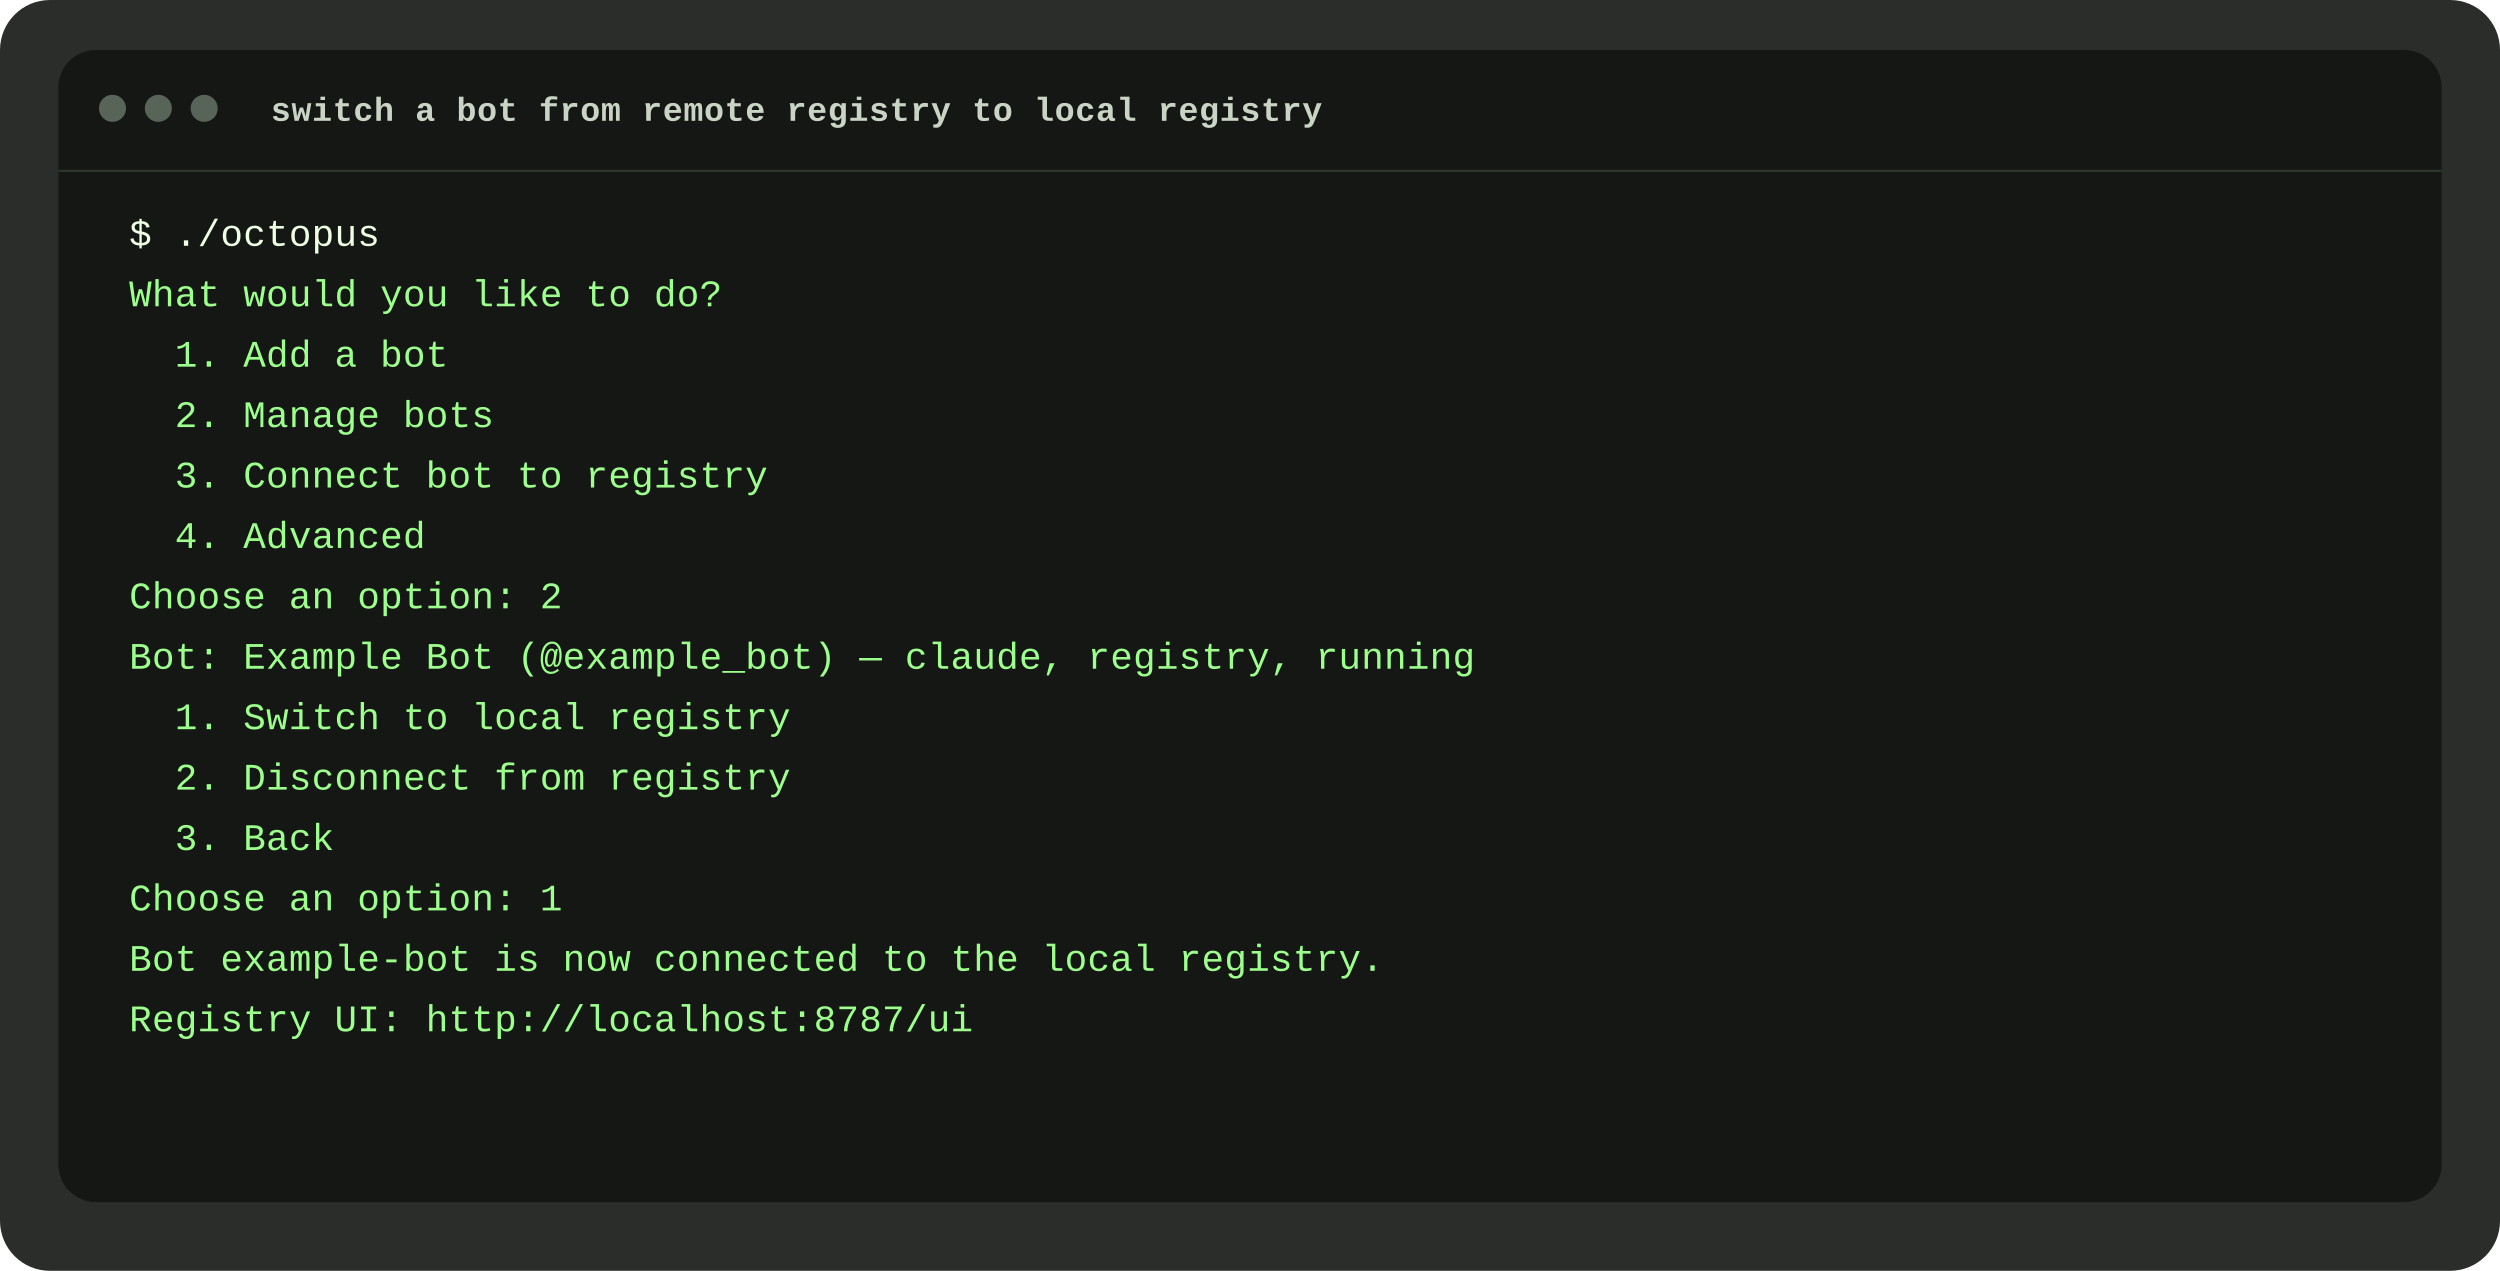
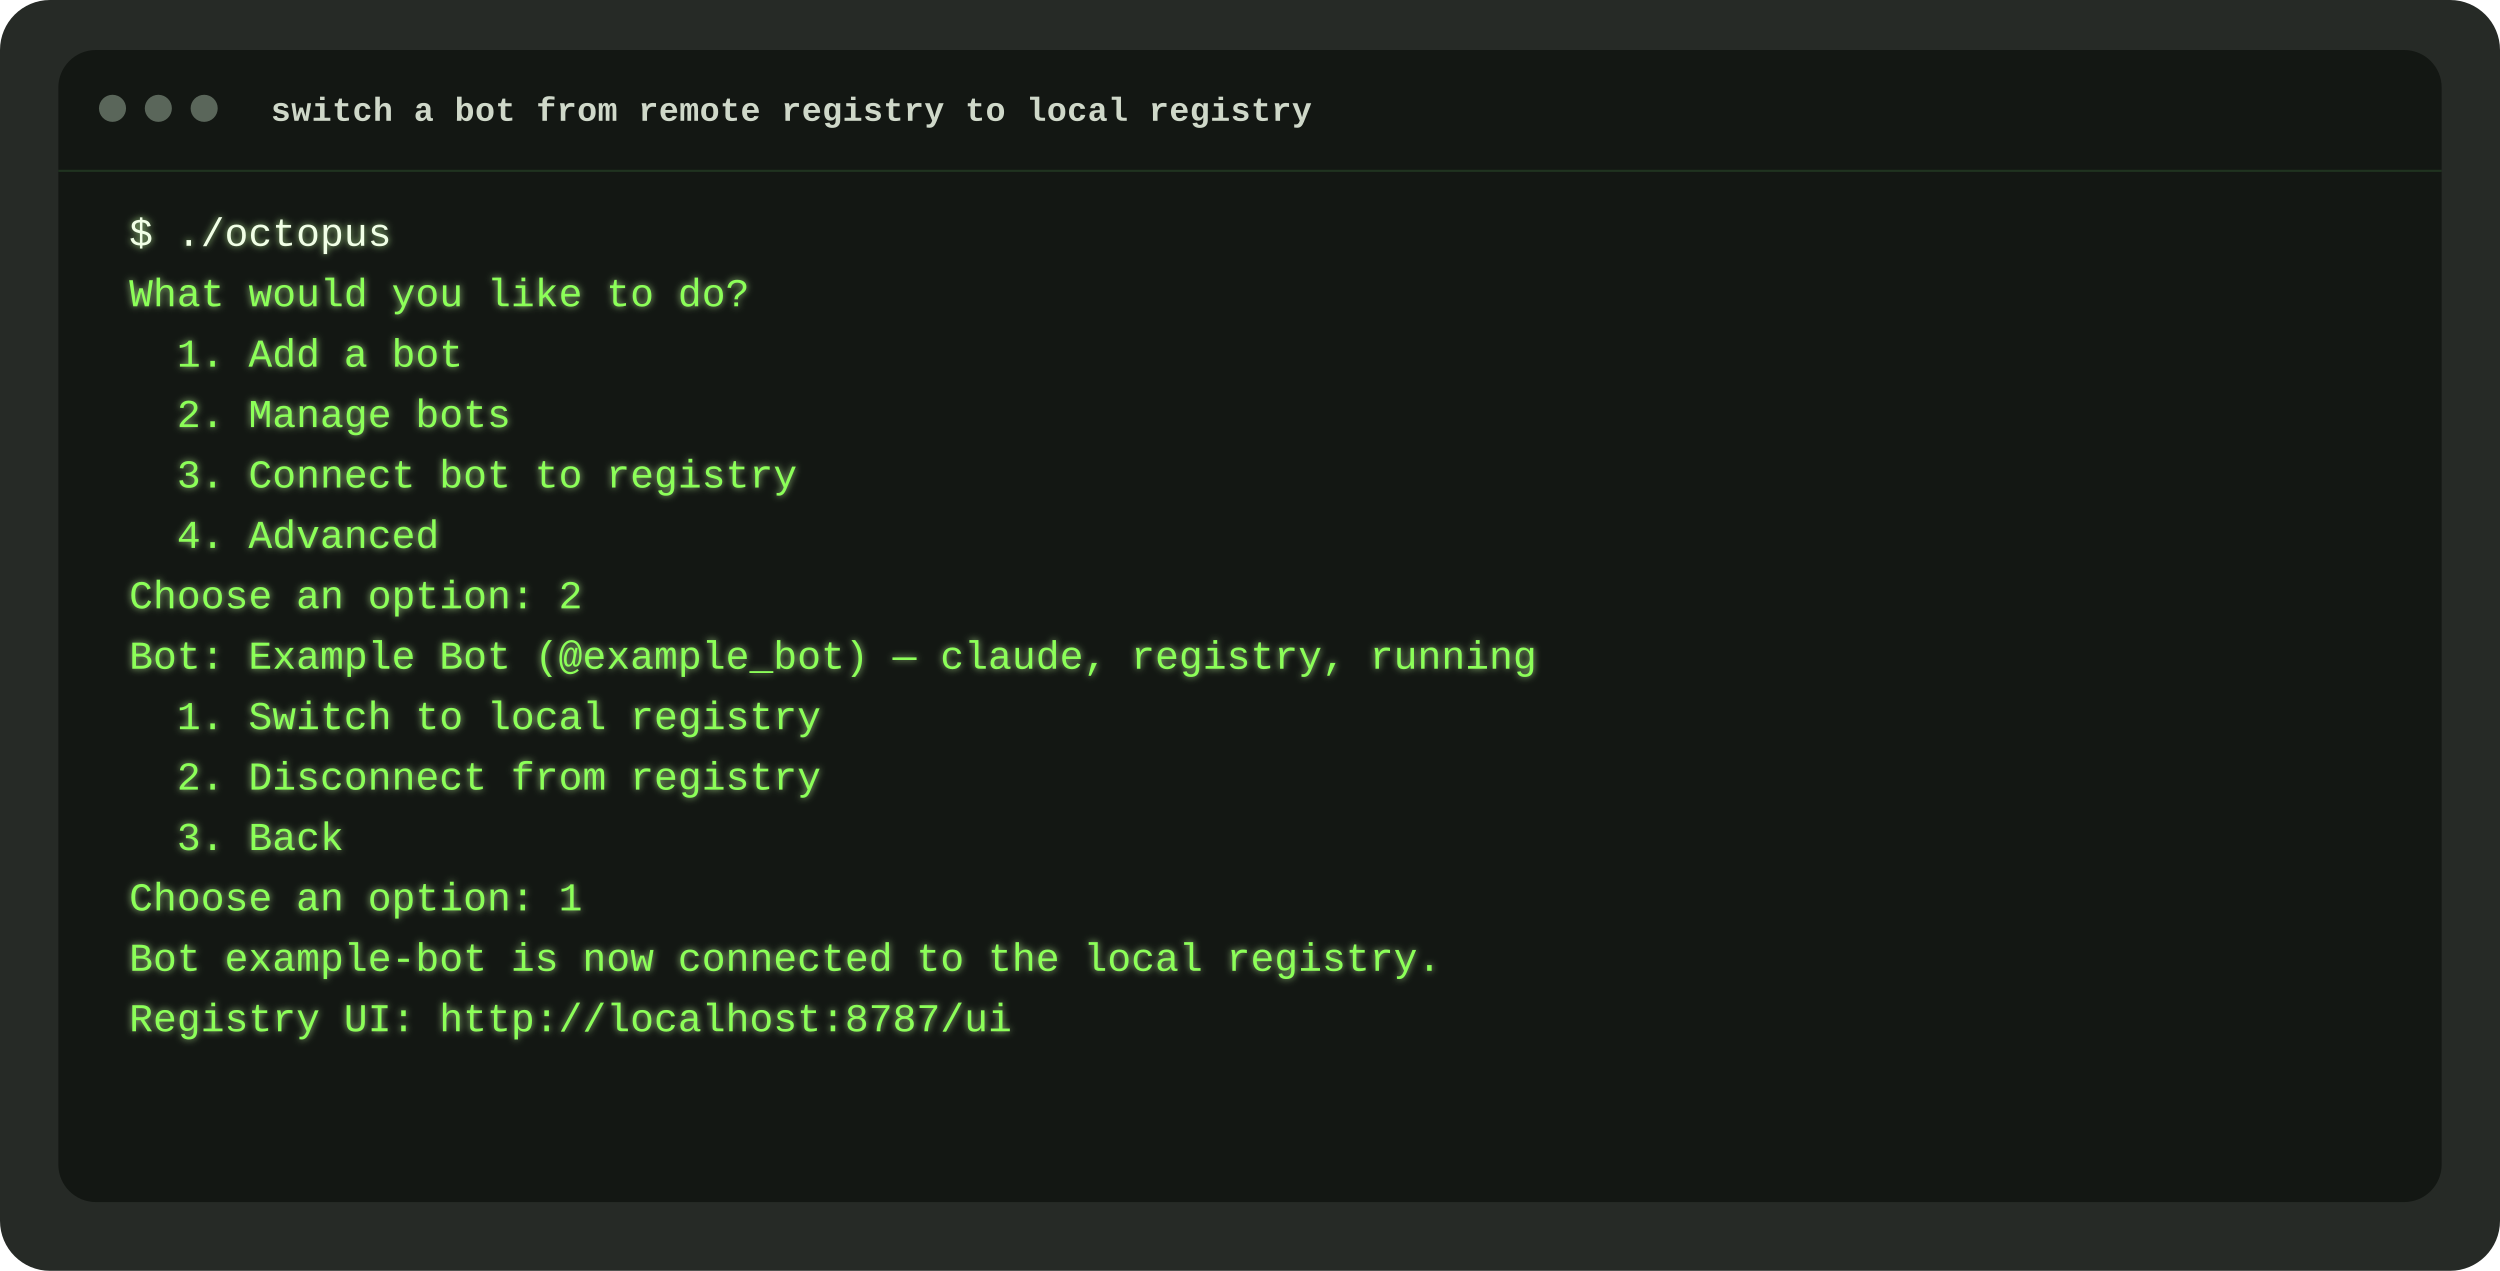
<svg xmlns="http://www.w3.org/2000/svg" width="1200" height="610" viewBox="0 0 1200 610" role="img" aria-labelledby="title desc">
  <style>
-     .bg { fill: #2a2d2a; }
-     .panel { fill: #141714; }
-     .rule { stroke: #2d382d; stroke-width: 1; }
-     .dot { fill: #596459; }
-     .label { fill: #cad4c4; font: 600 16px "Courier New", "Lucida Console", Monaco, monospace; letter-spacing: 0.3px; }
-     .line { fill: #9dff8c; font: 18px "Courier New", "Lucida Console", Monaco, monospace; letter-spacing: 0.15px; }
-     .prompt { fill: #eeffe3; }
+     .bg { fill: #262a26; }
+     .panel { fill: #131713; }
+     .rule { stroke: #274227; stroke-width: 1; opacity: 0.65; }
+     .dot { fill: #5a665a; }
+     .label { fill: #cfd8c9; font: 600 16px "IBM Plex Mono", "SFMono-Regular", Menlo, Monaco, Consolas, "Liberation Mono", monospace; letter-spacing: 0.2px; }
+     .line { fill: #8cff58; font: 19px "IBM Plex Mono", "SFMono-Regular", Menlo, Monaco, Consolas, "Liberation Mono", monospace; letter-spacing: 0.05px; filter: url(#crt-glow); }
+     .prompt { fill: #f1ffe6; }
  </style>
+   <defs>
+     <filter id="crt-glow" x="-20%" y="-20%" width="140%" height="140%">
+       <feGaussianBlur stdDeviation="1.7" result="blur" />
+       <feColorMatrix in="blur" type="matrix" values="0 0 0 0 0.55 0 0 0 0 1 0 0 0 0 0.35 0 0 0 0.8 0" result="glow" />
+       <feMerge>
+         <feMergeNode in="glow" />
+         <feMergeNode in="SourceGraphic" />
+       </feMerge>
+     </filter>
+   </defs>
  <rect class="bg" x="0" y="0" width="1200" height="610" rx="24" />
  <g transform="translate(28 24)">
    <rect class="panel" x="0" y="0" width="1144" height="553" rx="18" />
    <circle class="dot" cx="26" cy="28" r="6.5" />
    <circle class="dot" cx="48" cy="28" r="6.5" />
    <circle class="dot" cx="70" cy="28" r="6.5" />
    <text class="label" x="102" y="34">switch a bot from remote registry to local registry</text>
    <line class="rule" x1="0" y1="58" x2="1144" y2="58" />
    <text class="line" xml:space="preserve">
      <tspan class="prompt" x="34" y="94">$ ./octopus</tspan>
      <tspan x="34" dy="29">What would you like to do?</tspan>
      <tspan x="34" dy="29">  1. Add a bot</tspan>
      <tspan x="34" dy="29">  2. Manage bots</tspan>
      <tspan x="34" dy="29">  3. Connect bot to registry</tspan>
      <tspan x="34" dy="29">  4. Advanced</tspan>
      <tspan x="34" dy="29">Choose an option: 2</tspan>
      <tspan x="34" dy="29" />
      <tspan x="34" dy="29">Bot: Example Bot (@example_bot) — claude, registry, running</tspan>
      <tspan x="34" dy="29" />
      <tspan x="34" dy="29">  1. Switch to local registry</tspan>
      <tspan x="34" dy="29">  2. Disconnect from registry</tspan>
      <tspan x="34" dy="29">  3. Back</tspan>
      <tspan x="34" dy="29">Choose an option: 1</tspan>
      <tspan x="34" dy="29">Bot example-bot is now connected to the local registry.</tspan>
      <tspan x="34" dy="29">Registry UI: http://localhost:8787/ui</tspan>
    </text>
  </g>
</svg>
